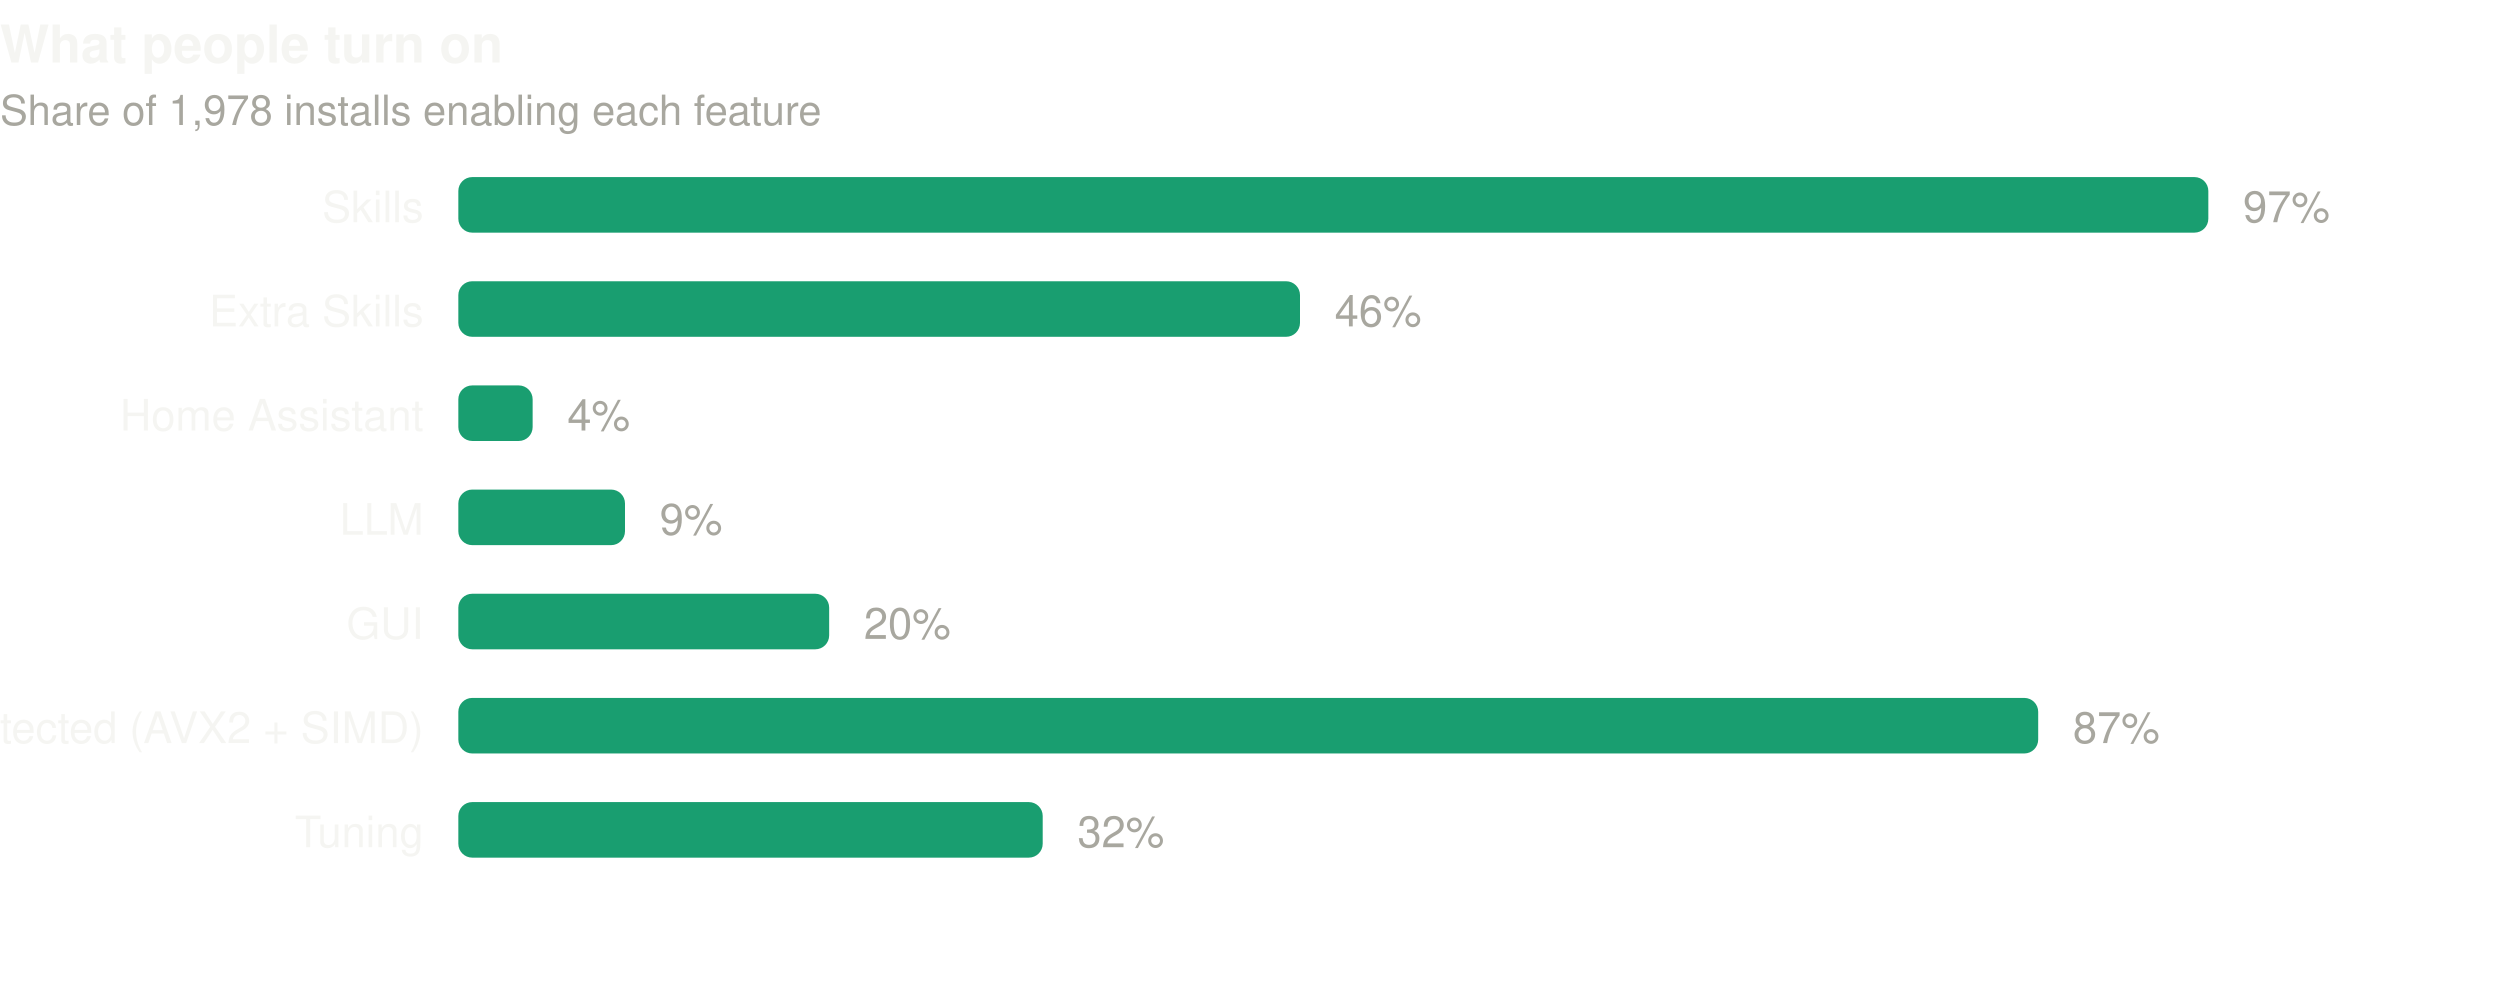
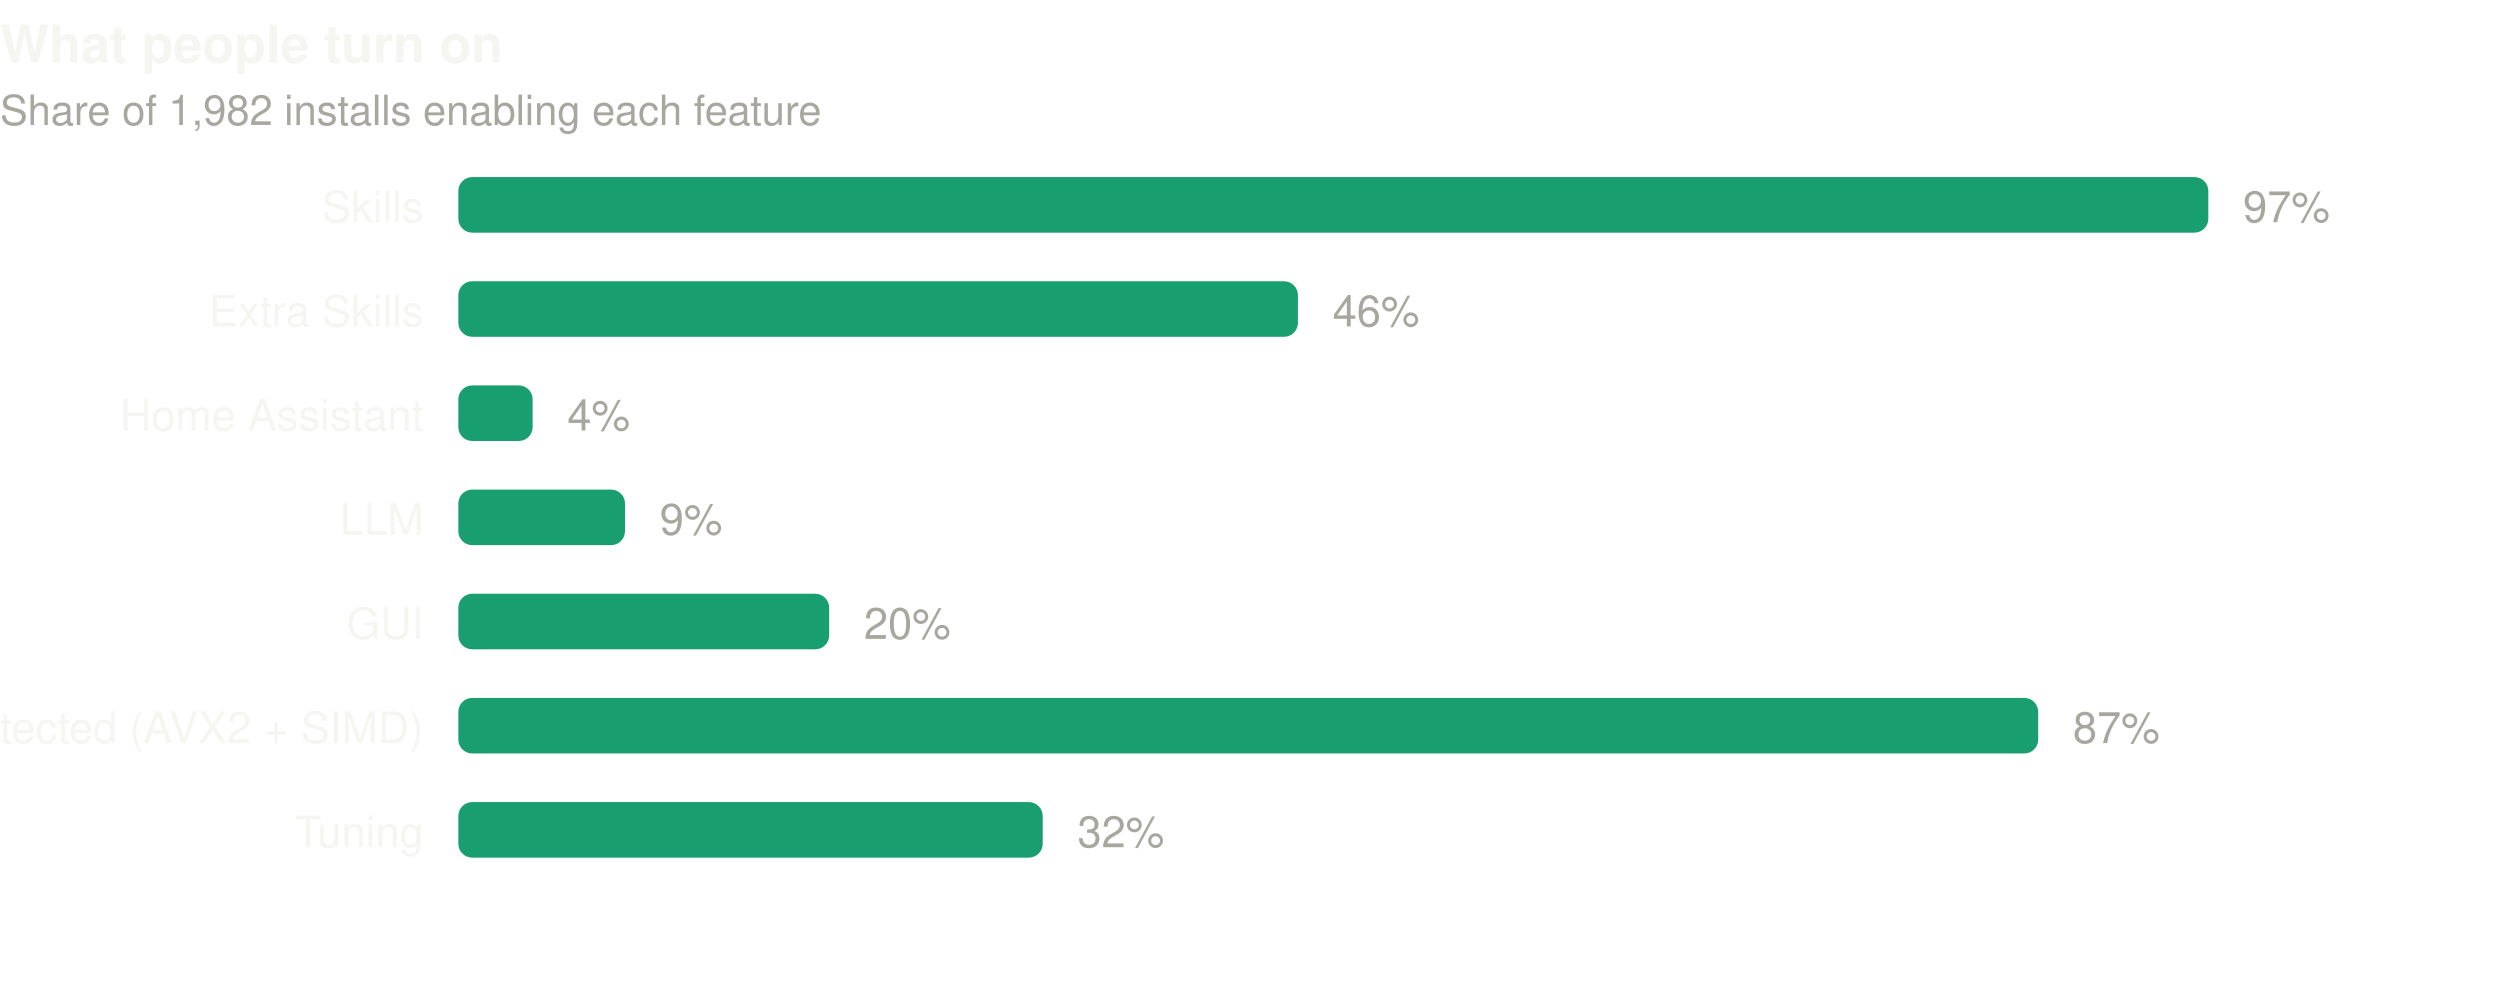
- <svg xmlns="http://www.w3.org/2000/svg" width="720" height="284" viewBox="0 0 720 284" role="img" aria-label="What people turn on. Share of 1,978 installs enabling each feature">
+ <svg xmlns="http://www.w3.org/2000/svg" width="720" height="284" viewBox="0 0 720 284" role="img" aria-label="What people turn on. Share of 1,982 installs enabling each feature">
  <text x="0" y="18" font-family="ui-sans-serif,-apple-system,BlinkMacSystemFont,'Segoe UI',Helvetica,Arial,sans-serif" font-size="15" font-weight="600" fill="#f5f5f2">What people turn on</text>
-   <text x="0" y="36" font-family="ui-sans-serif,-apple-system,BlinkMacSystemFont,'Segoe UI',Helvetica,Arial,sans-serif" font-size="12" fill="#a8a79f">Share of 1,978 installs enabling each feature</text>
+   <text x="0" y="36" font-family="ui-sans-serif,-apple-system,BlinkMacSystemFont,'Segoe UI',Helvetica,Arial,sans-serif" font-size="12" fill="#a8a79f">Share of 1,982 installs enabling each feature</text>
  <text x="122" y="64.0" text-anchor="end" font-family="ui-sans-serif,-apple-system,BlinkMacSystemFont,'Segoe UI',Helvetica,Arial,sans-serif" font-size="12.5" fill="#f5f5f2">Skills</text>
  <rect x="132" y="51.0" width="504.0" height="16" rx="4" fill="#199e70" />
  <text x="646.0" y="64.0" font-family="ui-sans-serif,-apple-system,BlinkMacSystemFont,'Segoe UI',Helvetica,Arial,sans-serif" font-size="12.5" fill="#a8a79f">97%</text>
  <text x="122" y="94.0" text-anchor="end" font-family="ui-sans-serif,-apple-system,BlinkMacSystemFont,'Segoe UI',Helvetica,Arial,sans-serif" font-size="12.5" fill="#f5f5f2">Extra Skills</text>
-   <rect x="132" y="81.0" width="242.4" height="16" rx="4" fill="#199e70" />
-   <text x="384.4" y="94.0" font-family="ui-sans-serif,-apple-system,BlinkMacSystemFont,'Segoe UI',Helvetica,Arial,sans-serif" font-size="12.5" fill="#a8a79f">46%</text>
+   <rect x="132" y="81.0" width="241.8" height="16" rx="4" fill="#199e70" />
+   <text x="383.8" y="94.0" font-family="ui-sans-serif,-apple-system,BlinkMacSystemFont,'Segoe UI',Helvetica,Arial,sans-serif" font-size="12.5" fill="#a8a79f">46%</text>
  <text x="122" y="124.0" text-anchor="end" font-family="ui-sans-serif,-apple-system,BlinkMacSystemFont,'Segoe UI',Helvetica,Arial,sans-serif" font-size="12.5" fill="#f5f5f2">Home Assistant</text>
  <rect x="132" y="111.0" width="21.4" height="16" rx="4" fill="#199e70" />
  <text x="163.4" y="124.0" font-family="ui-sans-serif,-apple-system,BlinkMacSystemFont,'Segoe UI',Helvetica,Arial,sans-serif" font-size="12.5" fill="#a8a79f">4%</text>
  <text x="122" y="154.0" text-anchor="end" font-family="ui-sans-serif,-apple-system,BlinkMacSystemFont,'Segoe UI',Helvetica,Arial,sans-serif" font-size="12.5" fill="#f5f5f2">LLM</text>
  <rect x="132" y="141.0" width="48.0" height="16" rx="4" fill="#199e70" />
  <text x="190.0" y="154.0" font-family="ui-sans-serif,-apple-system,BlinkMacSystemFont,'Segoe UI',Helvetica,Arial,sans-serif" font-size="12.5" fill="#a8a79f">9%</text>
  <text x="122" y="184.0" text-anchor="end" font-family="ui-sans-serif,-apple-system,BlinkMacSystemFont,'Segoe UI',Helvetica,Arial,sans-serif" font-size="12.5" fill="#f5f5f2">GUI</text>
  <rect x="132" y="171.0" width="106.8" height="16" rx="4" fill="#199e70" />
  <text x="248.8" y="184.0" font-family="ui-sans-serif,-apple-system,BlinkMacSystemFont,'Segoe UI',Helvetica,Arial,sans-serif" font-size="12.5" fill="#a8a79f">20%</text>
  <text x="122" y="214.0" text-anchor="end" font-family="ui-sans-serif,-apple-system,BlinkMacSystemFont,'Segoe UI',Helvetica,Arial,sans-serif" font-size="12.5" fill="#f5f5f2">CPU capability detected (AVX2 + SIMD)</text>
  <rect x="132" y="201.0" width="455.0" height="16" rx="4" fill="#199e70" />
  <text x="597.0" y="214.0" font-family="ui-sans-serif,-apple-system,BlinkMacSystemFont,'Segoe UI',Helvetica,Arial,sans-serif" font-size="12.5" fill="#a8a79f">87%</text>
  <text x="122" y="244.0" text-anchor="end" font-family="ui-sans-serif,-apple-system,BlinkMacSystemFont,'Segoe UI',Helvetica,Arial,sans-serif" font-size="12.5" fill="#f5f5f2">Tuning</text>
  <rect x="132" y="231.0" width="168.3" height="16" rx="4" fill="#199e70" />
  <text x="310.3" y="244.0" font-family="ui-sans-serif,-apple-system,BlinkMacSystemFont,'Segoe UI',Helvetica,Arial,sans-serif" font-size="12.5" fill="#a8a79f">32%</text>
</svg>
